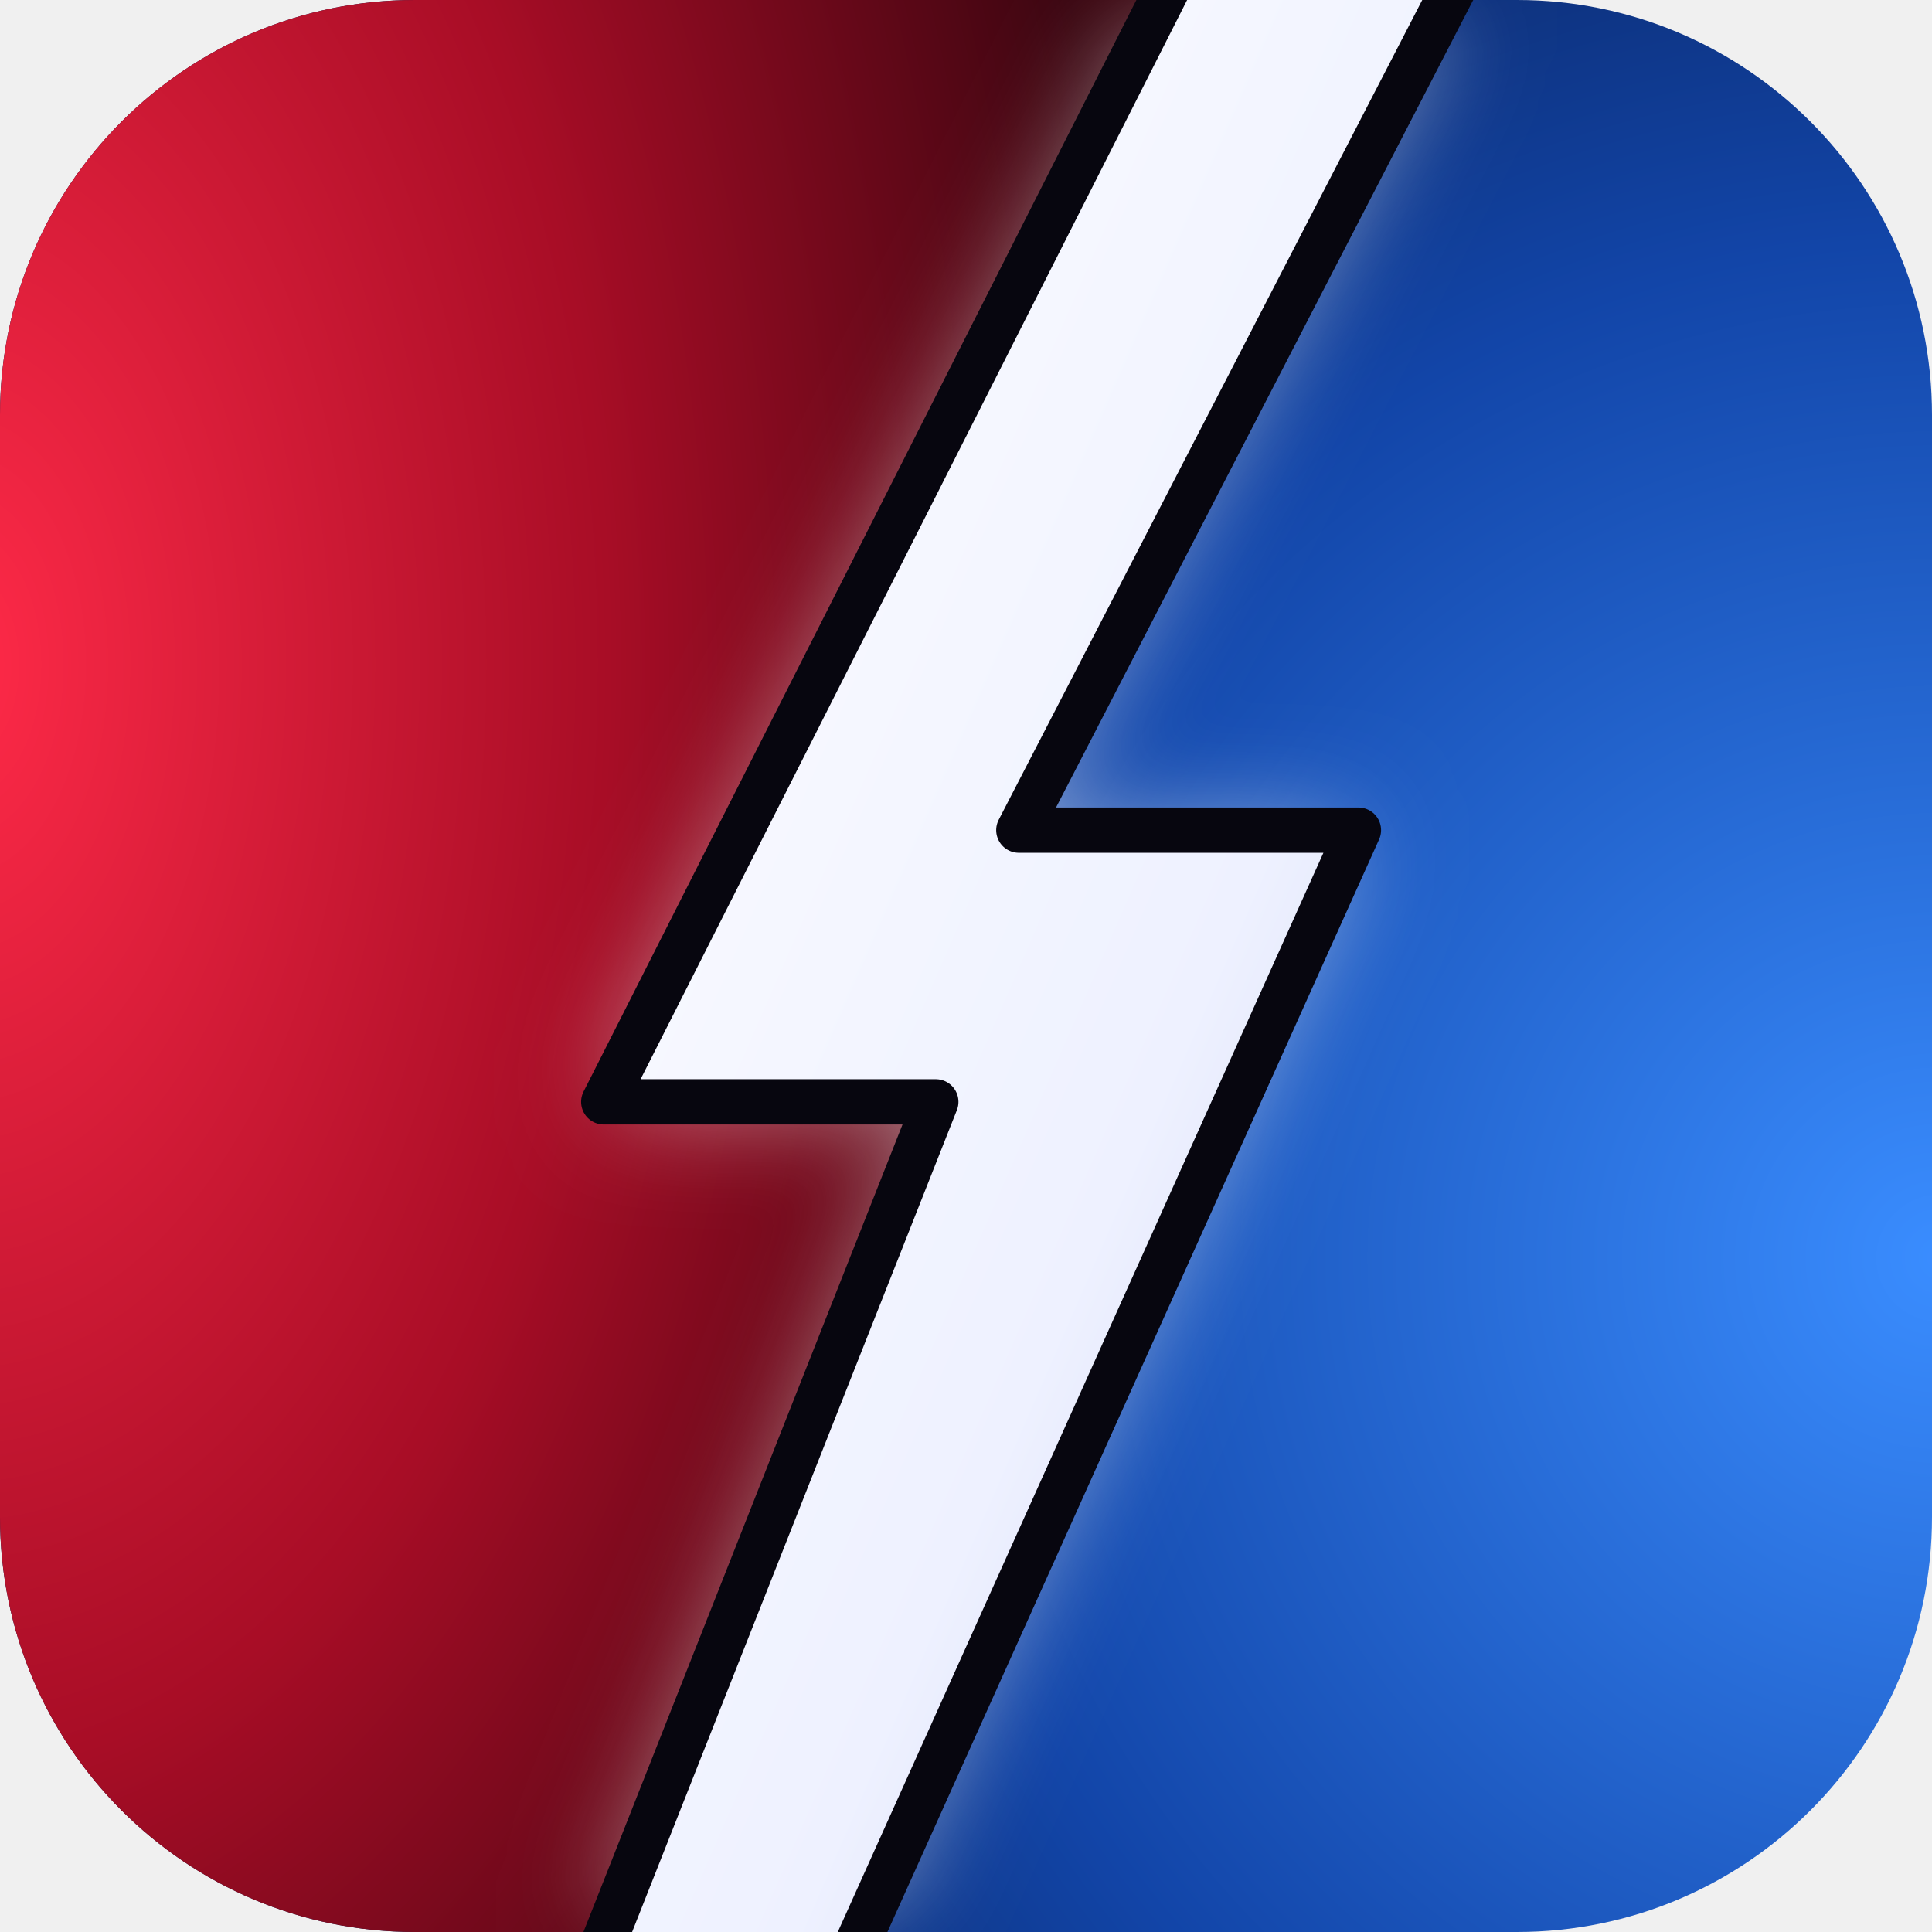
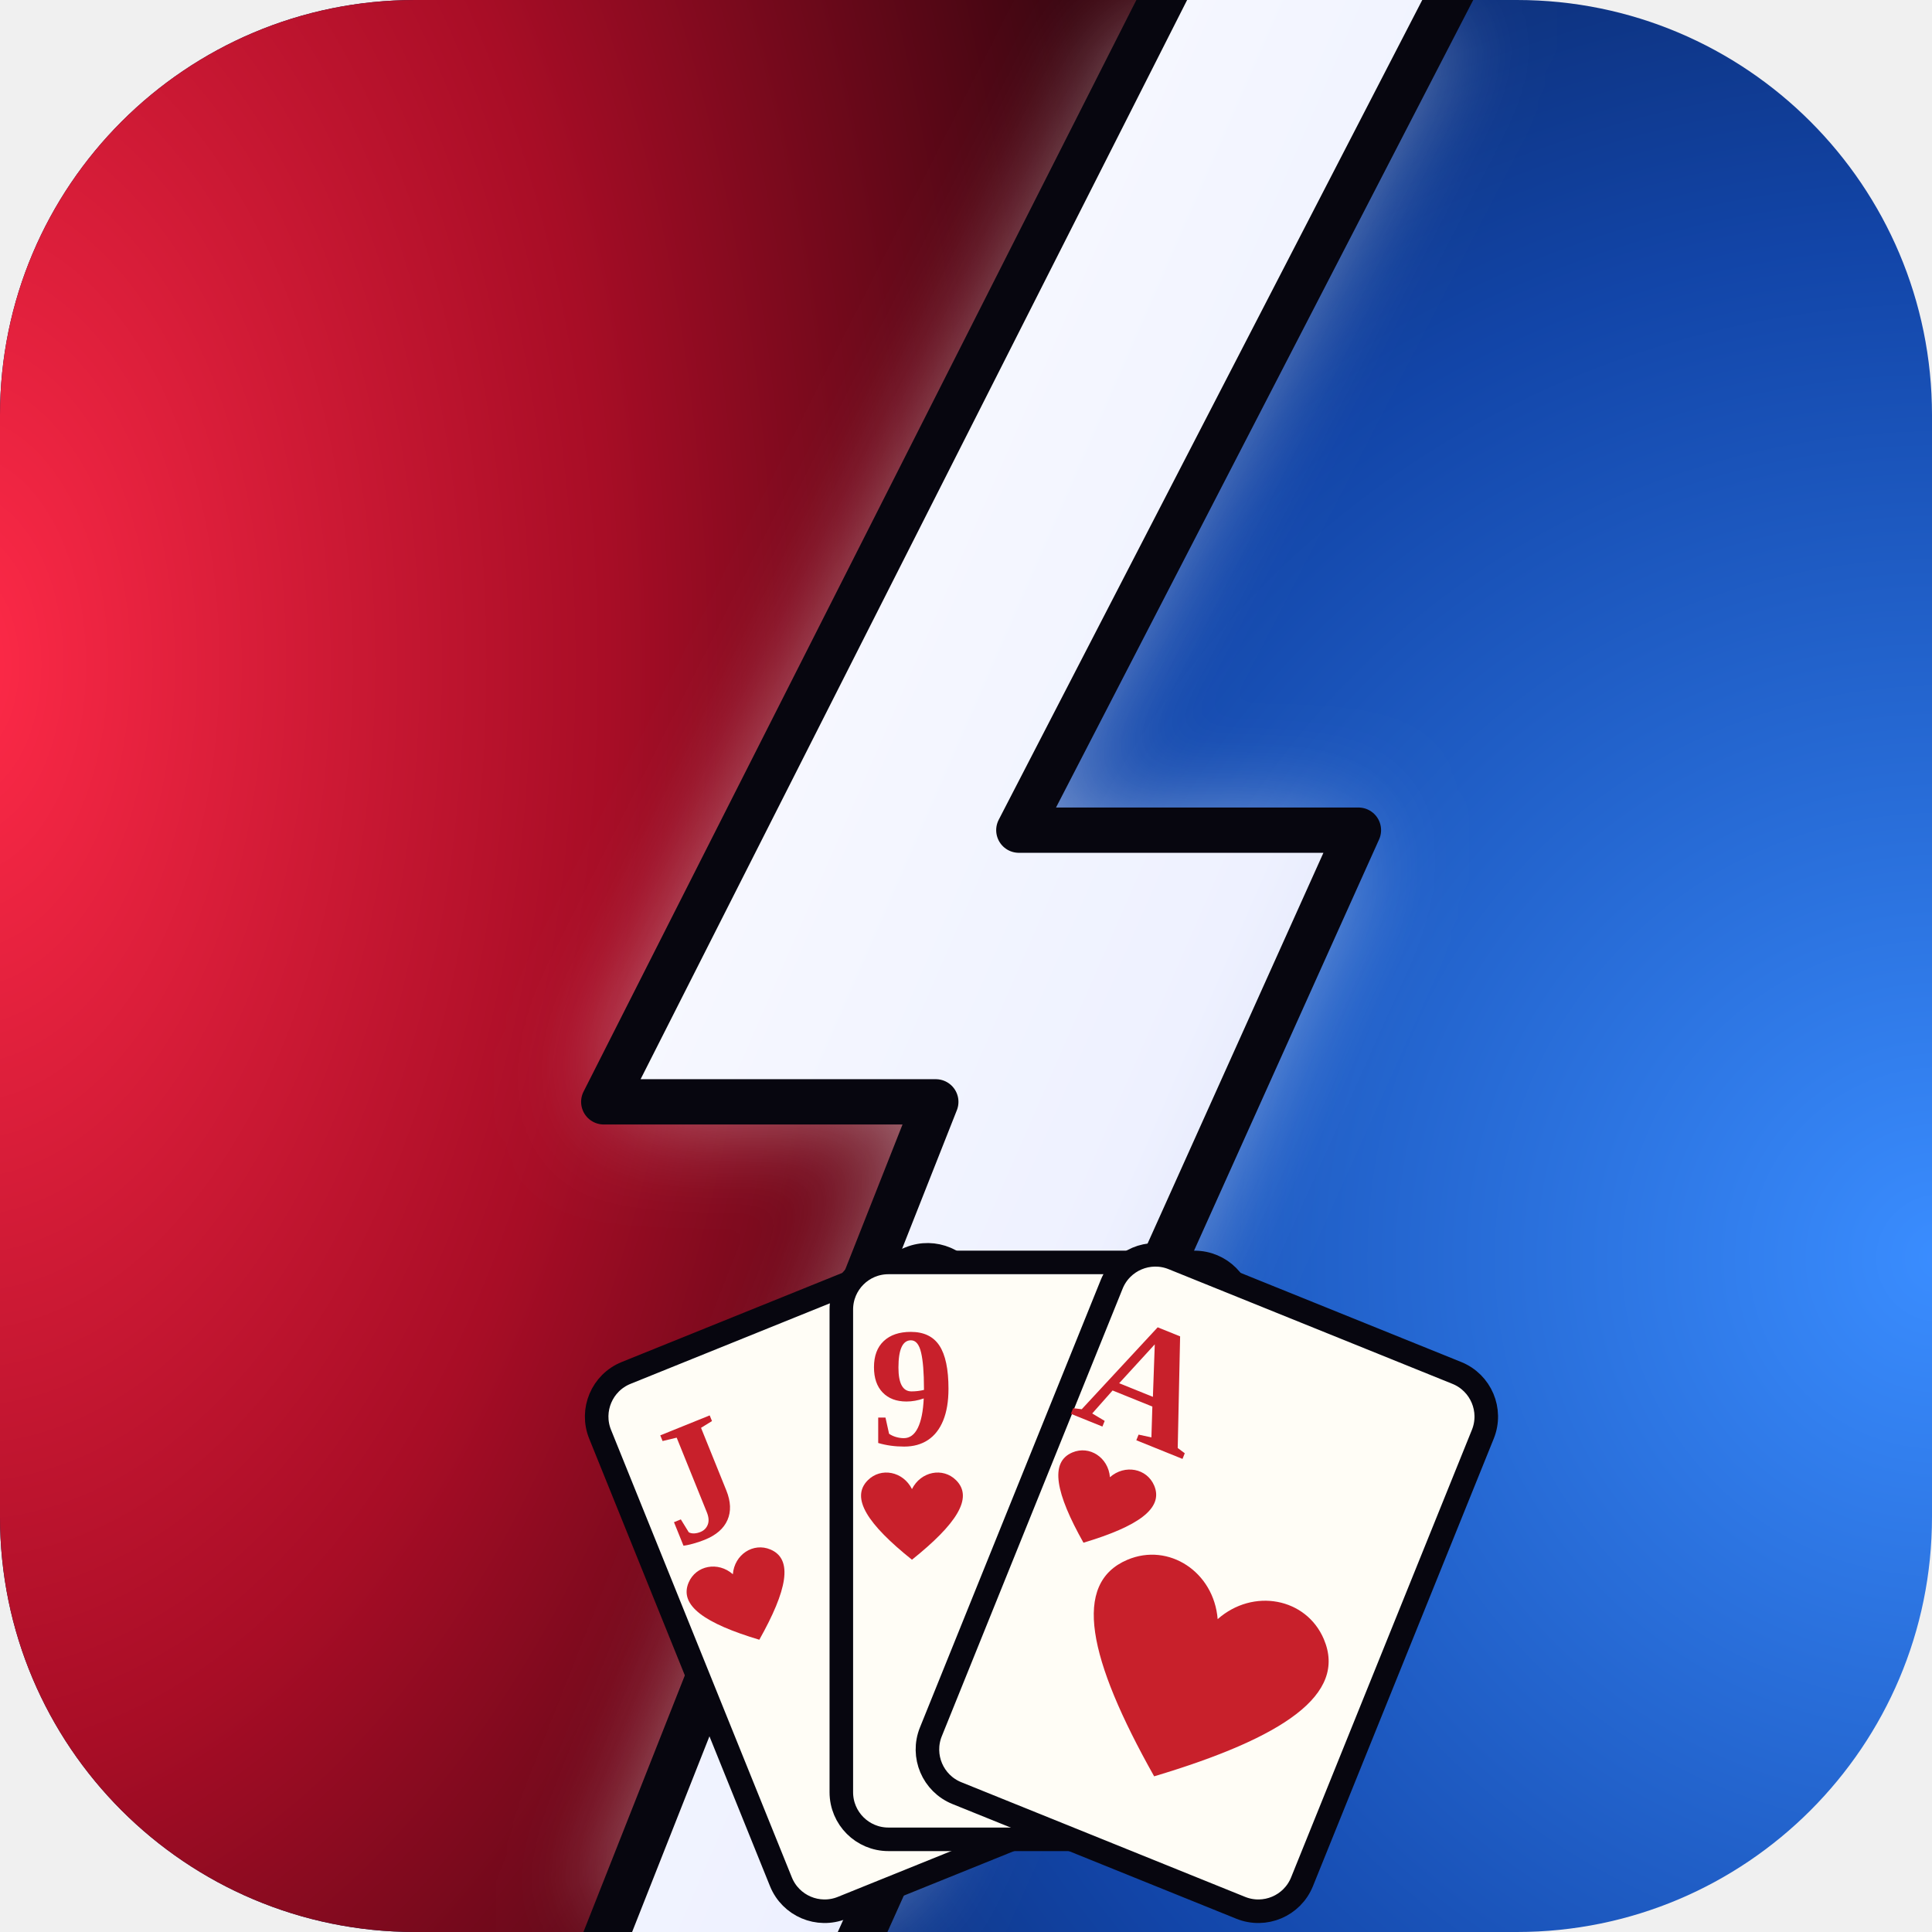
<svg xmlns="http://www.w3.org/2000/svg" viewBox="0 0 512 512">
  <defs>
    <radialGradient id="r" cx="0%" cy="35%" r="95%">
      <stop offset="0" stop-color="#ff2a48" />
      <stop offset=".55" stop-color="#a80d26" />
      <stop offset="1" stop-color="#3a0510" />
    </radialGradient>
    <radialGradient id="b" cx="100%" cy="65%" r="95%">
      <stop offset="0" stop-color="#3a8dff" />
      <stop offset=".55" stop-color="#1245a8" />
      <stop offset="1" stop-color="#06143e" />
    </radialGradient>
    <linearGradient id="w" x1="0" y1="0" x2="1" y2="1">
      <stop offset="0" stop-color="#ffffff" />
      <stop offset=".6" stop-color="#eef1ff" />
      <stop offset="1" stop-color="#b9c2e8" />
    </linearGradient>
    <filter id="g" x="-50%" y="-20%" width="200%" height="140%">
      <feGaussianBlur stdDeviation="14" />
    </filter>
    <clipPath id="c">
      <rect width="512" height="512" rx="110" />
    </clipPath>
  </defs>
  <g clip-path="url(#c)">
    <rect width="512" height="512" fill="url(#b)" />
    <path d="M-10 -20 H 318 L 160 292 H 248 L 150 540 H -10 Z" fill="url(#r)" />
    <path d="M318 -20 L 160 292 H 248 L 150 540 H 216 L 360 220 H 270 L 394 -20 Z" fill="#ffffff" opacity=".55" filter="url(#g)" />
    <path d="M318 -20 L 160 292 H 248 L 150 540 H 216 L 360 220 H 270 L 394 -20 Z" fill="url(#w)" stroke="#07060f" stroke-width="12" stroke-linejoin="round" />
+     <g transform="translate(276 528) scale(.78)">
+       <g transform="rotate(-22) translate(0 -150)">
+         <rect x="-68" y="-98" width="136" height="196" rx="16" fill="#fffdf6" stroke="#07060f" stroke-width="8" />
+         <text x="-44" y="-36" text-anchor="middle" font-family="Georgia, 'Times New Roman', serif" font-weight="700" font-size="58" fill="#c8202b">J</text>
+         <path d="M0 6 C -10 -2, -14 -8, -10 -12 C -7 -15, -2 -14, 0 -10 C 2 -14, 7 -15, 10 -12 C 14 -8, 10 -2, 0 6 Z" fill="#c8202b" transform="translate(-44 -6) scale(1.5)" />
+       </g>
+       <g transform="rotate(0) translate(0 -150)">
+         <rect x="-68" y="-98" width="136" height="196" rx="16" fill="#fffdf6" stroke="#07060f" stroke-width="8" />
+         <text x="-44" y="-36" text-anchor="middle" font-family="Georgia, 'Times New Roman', serif" font-weight="700" font-size="58" fill="#c8202b">9</text>
+         <path d="M0 6 C -10 -2, -14 -8, -10 -12 C -7 -15, -2 -14, 0 -10 C 2 -14, 7 -15, 10 -12 C 14 -8, 10 -2, 0 6 Z" fill="#c8202b" transform="translate(-44 -6) scale(1.5)" />
+       </g>
+       <g transform="rotate(22) translate(0 -150)">
+         <rect x="-68" y="-98" width="136" height="196" rx="16" fill="#fffdf6" stroke="#07060f" stroke-width="8" />
+         <text x="-44" y="-36" text-anchor="middle" font-family="Georgia, 'Times New Roman', serif" font-weight="700" font-size="58" fill="#c8202b">A</text>
+         <path d="M0 6 C -10 -2, -14 -8, -10 -12 C -7 -15, -2 -14, 0 -10 C 2 -14, 7 -15, 10 -12 C 14 -8, 10 -2, 0 6 Z" fill="#c8202b" transform="translate(-44 -6) scale(1.5)" />
+         <path d="M0 6 C -10 -2, -14 -8, -10 -12 C -7 -15, -2 -14, 0 -10 C 2 -14, 7 -15, 10 -12 C 14 -8, 10 -2, 0 6 Z" fill="#c8202b" transform="translate(8 46) scale(3.6)" />
+       </g>
+     </g>
  </g>
</svg>
